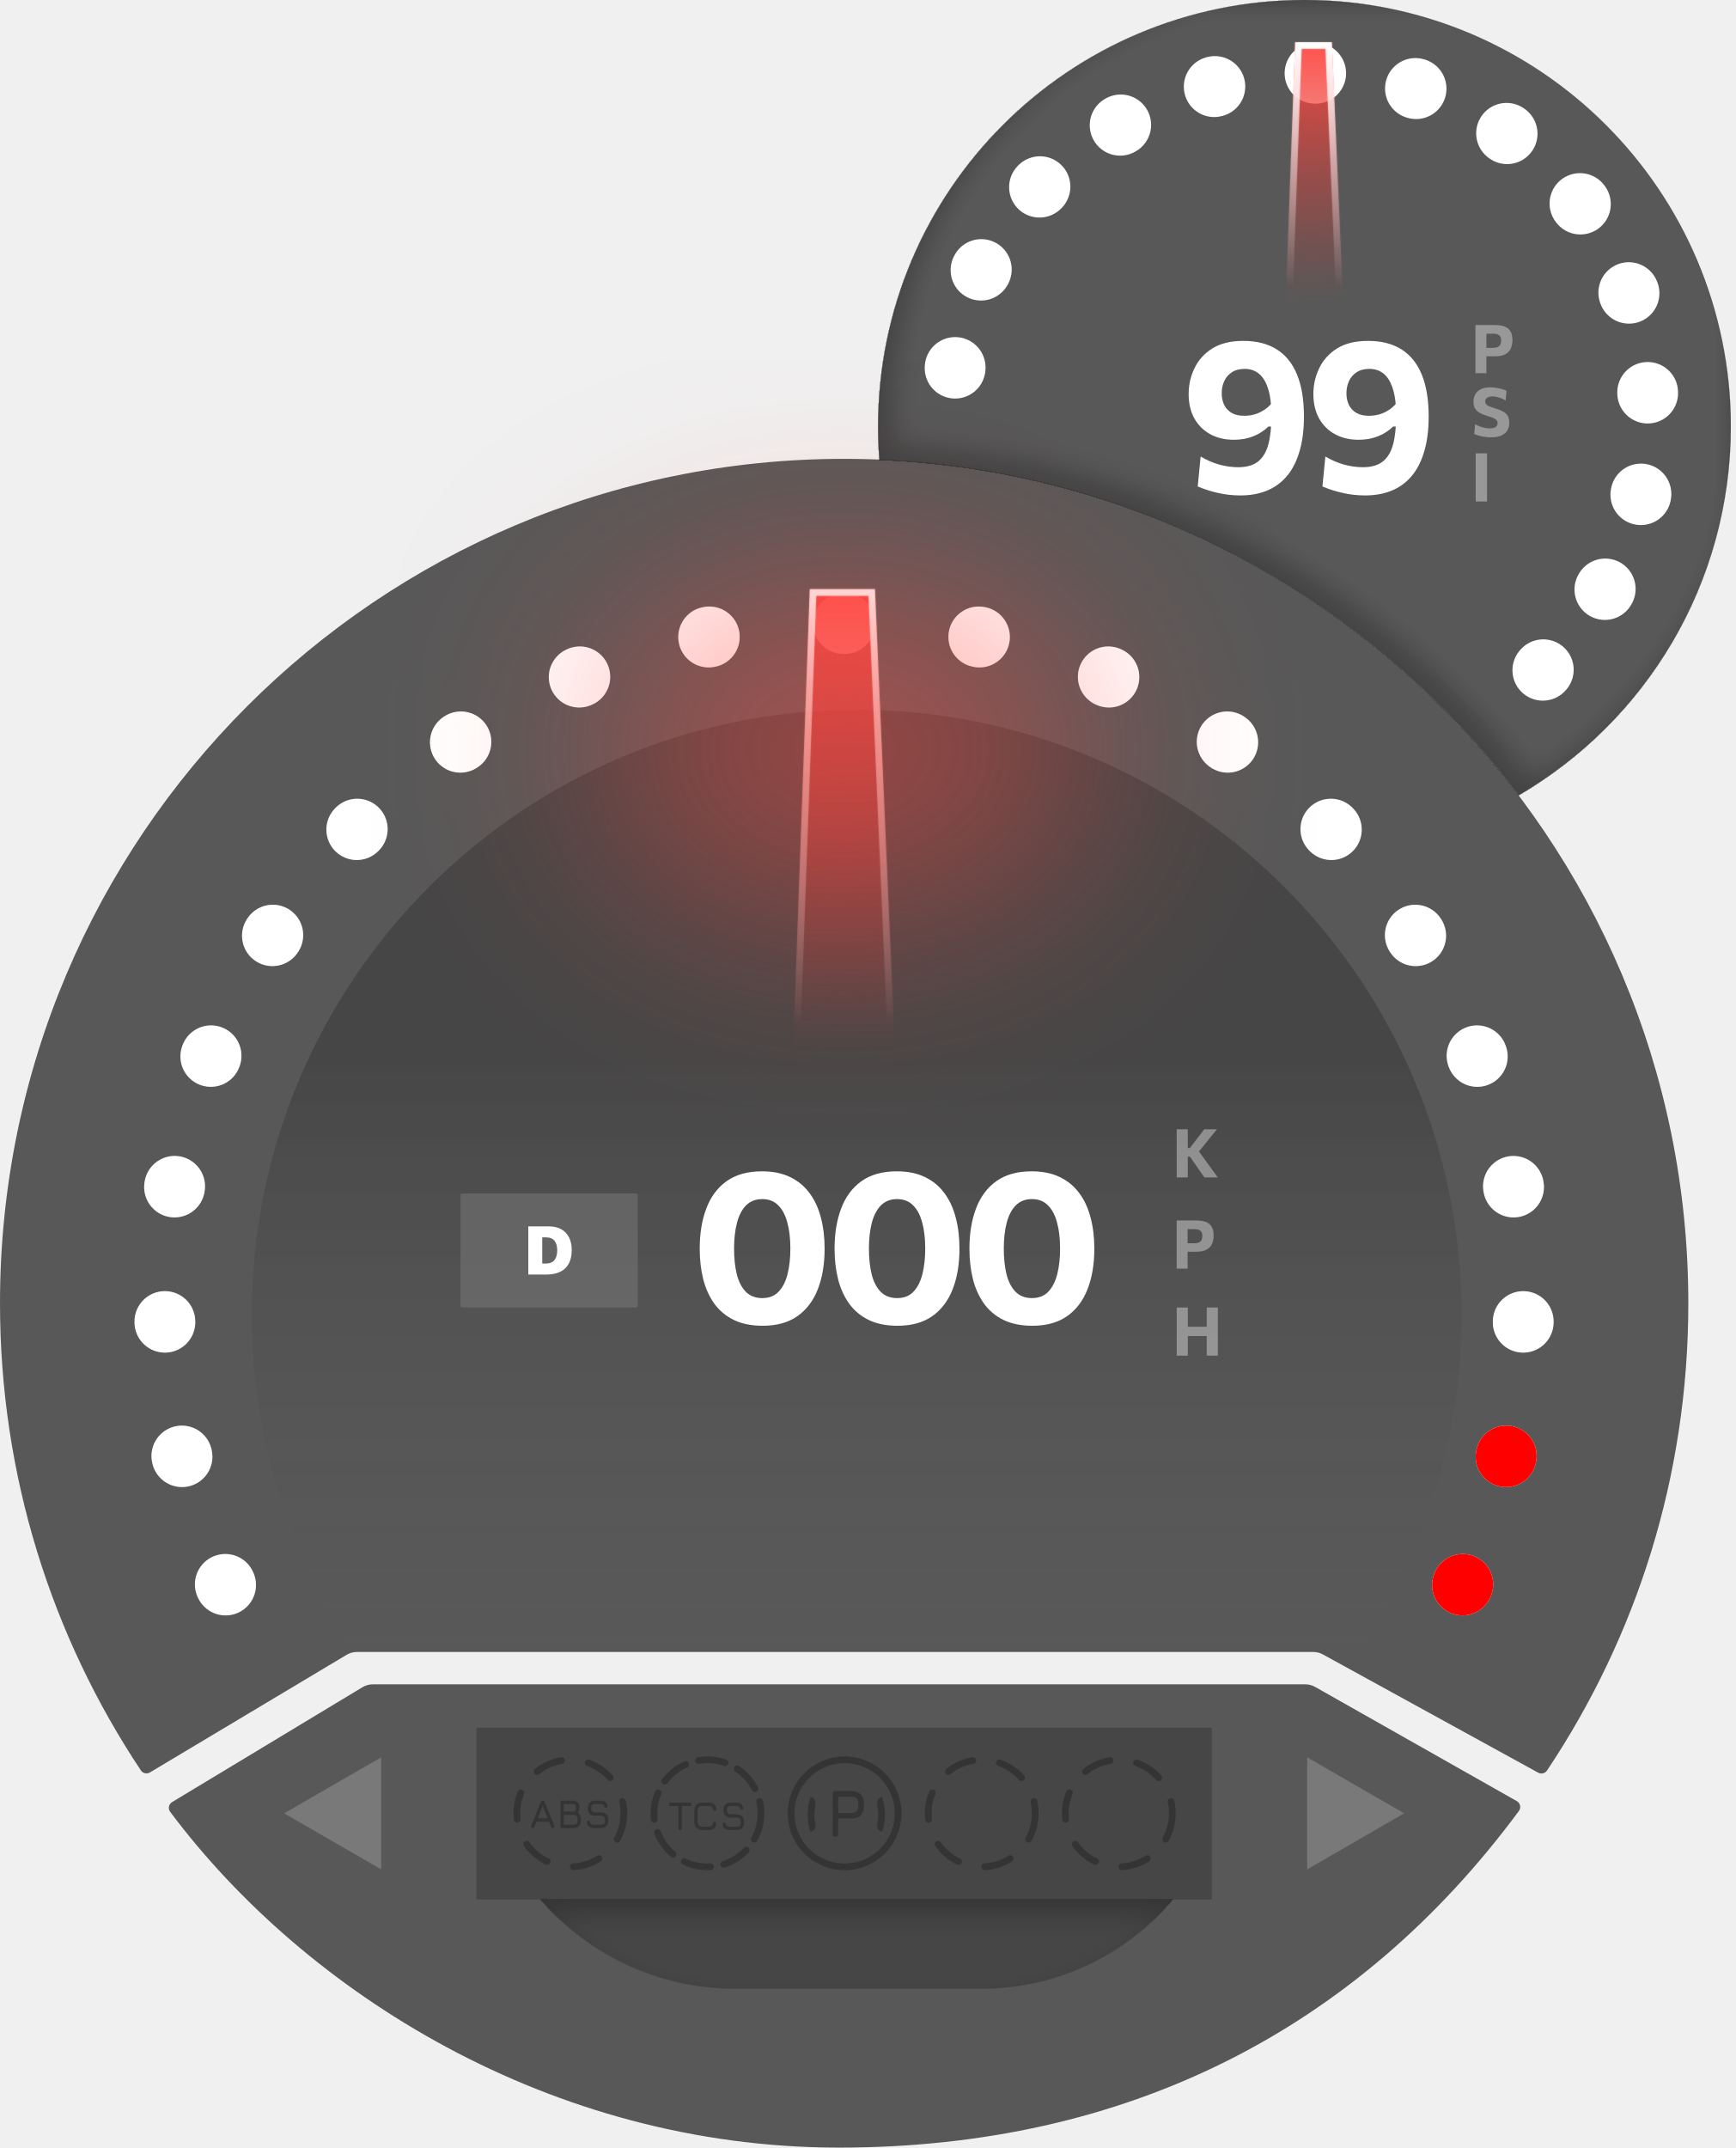
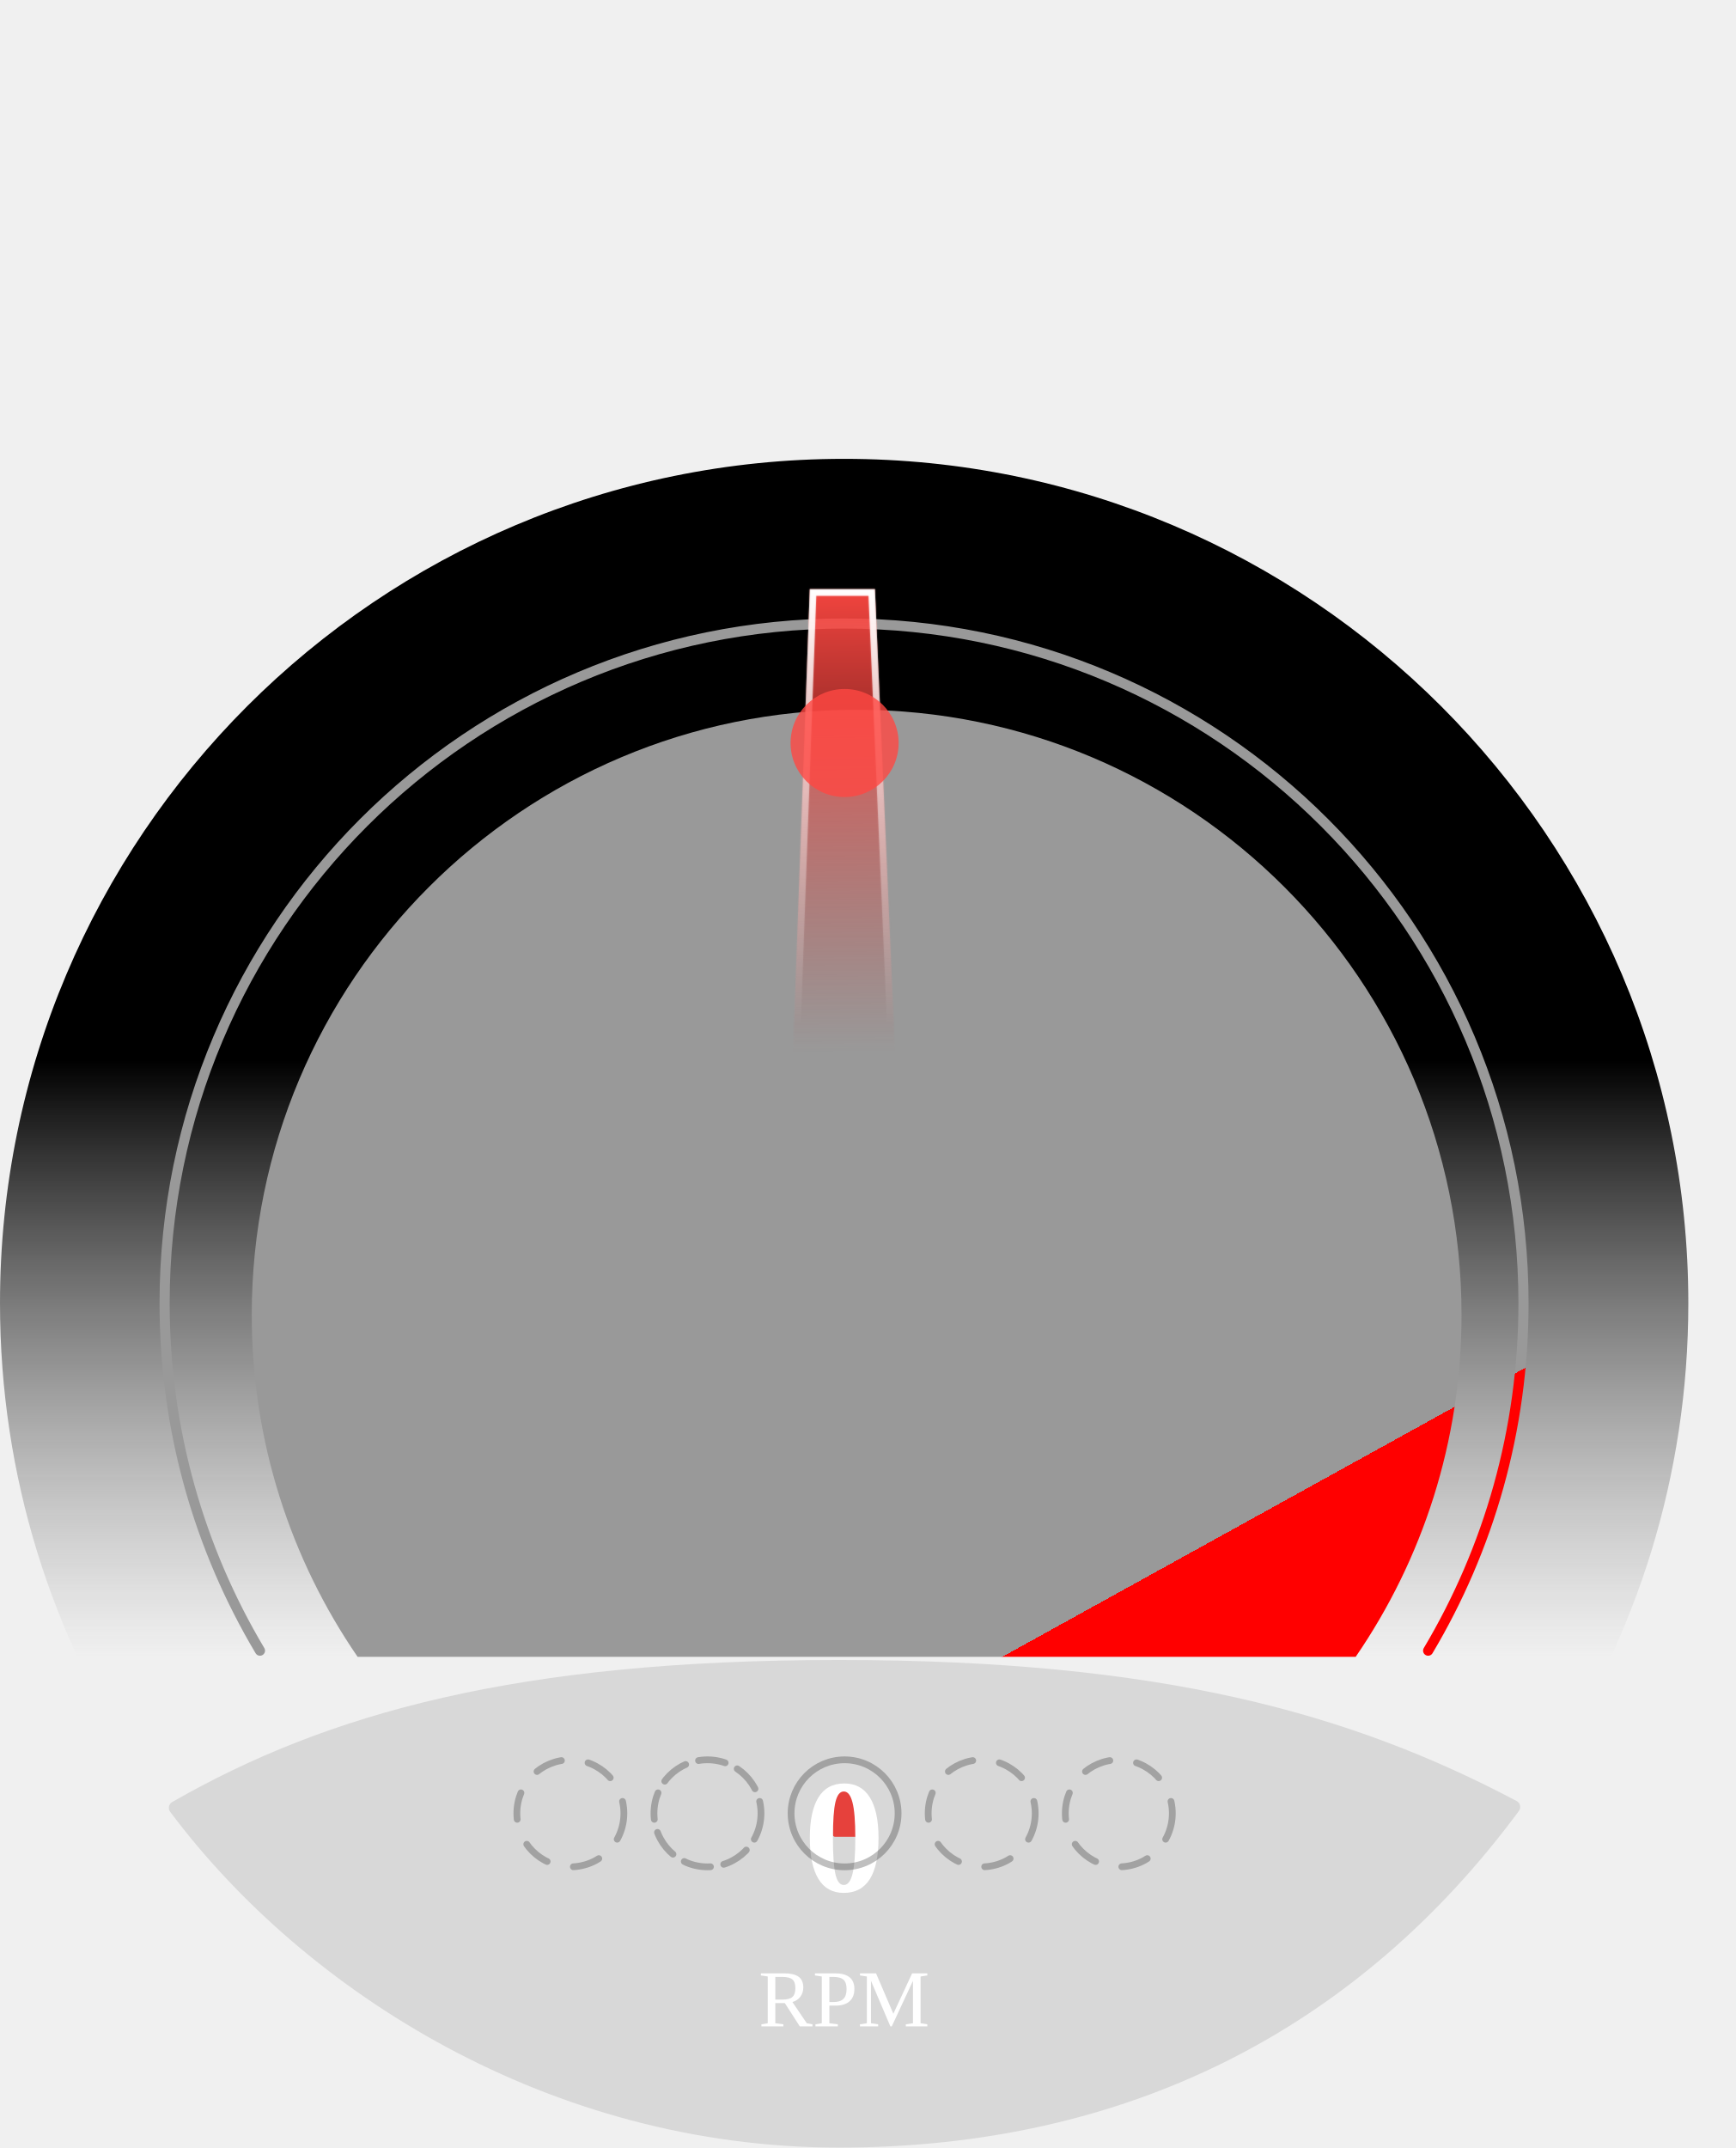
<svg xmlns="http://www.w3.org/2000/svg" width="257" height="318" viewBox="0 0 257 318" fill="none">
-   <path fill-rule="evenodd" clip-rule="evenodd" d="M227.778 262.435C228.23 262.683 228.797 262.547 229.084 262.118C242.335 242.28 250.011 218.588 250.011 192.936C250.011 123.897 194.044 67.93 125.005 67.93C55.967 67.93 0 123.897 0 192.936C0 218.511 7.681 242.293 20.862 262.1C21.155 262.542 21.745 262.672 22.2 262.4L51.319 244.991C51.784 244.712 52.316 244.566 52.858 244.566L124.429 244.566H194.463C194.968 244.566 195.465 244.693 195.907 244.936L227.778 262.435Z" fill="black" fill-opacity="0.63" />
-   <path d="M126.853 105.076C176.324 105.076 216.427 145.18 216.427 194.65C216.427 213.442 210.64 230.883 200.751 245.287H52.956C43.067 230.883 37.28 213.442 37.28 194.65C37.28 145.18 77.383 105.076 126.853 105.076Z" fill="url(#paint0_linear_26_2)" fill-opacity="0.2" />
-   <path d="M125.005 92.306C69.429 92.306 24.375 137.359 24.375 192.936C24.375 211.729 29.527 229.319 38.496 244.371M124.973 92.306C180.55 92.306 225.603 137.359 225.603 192.936C225.603 211.729 220.451 229.319 211.483 244.371" stroke="white" stroke-width="9" stroke-linecap="round" stroke-linejoin="bevel" stroke-dasharray="0.1 20" />
-   <path d="M125.005 92.306C69.429 92.306 24.375 137.359 24.375 192.936C24.375 211.729 29.527 229.319 38.496 244.371M124.973 92.306C180.55 92.306 225.603 137.359 225.603 192.936C225.603 211.729 220.451 229.319 211.483 244.371" stroke="url(#paint1_linear_26_2)" style="mix-blend-mode:hard-light" stroke-width="9" stroke-linecap="round" stroke-linejoin="bevel" stroke-dasharray="0.1 20" />
+   <path fill-rule="evenodd" clip-rule="evenodd" d="M227.778 262.435C228.23 262.683 228.797 262.547 229.084 262.118C242.335 242.28 250.011 218.588 250.011 192.936C250.011 123.897 194.044 67.93 125.0 67.93C55.956 67.93 0 123.897 0 192.936C0 218.588 7.676 242.28 20.927 262.118C21.203 262.547 21.77 262.683 22.222 262.435C35.14 255.089 54.677 245.749 125.0 245.749C195.323 245.749 214.86 255.089 227.778 262.435Z" fill="url(#paint0_linear_26_2)" />
+   <path d="M126.853 105.076C176.324 105.076 216.427 145.18 216.427 194.65C216.427 213.442 210.64 230.883 200.751 245.287H52.956C43.067 230.883 37.28 213.442 37.28 194.65C37.28 145.18 77.383 105.076 126.853 105.076Z" fill="url(#paint1_linear_26_2)" />
+   <path d="M125.005 92.306C69.429 92.306 24.375 137.359 24.375 192.936C24.375 211.729 29.527 229.319 38.496 244.371M124.973 92.306C180.55 92.306 225.603 137.359 225.603 192.936C225.603 211.729 220.451 229.319 211.482 244.371" stroke="url(#paint1_linear_26_2)" stroke-width="1.5" stroke-linecap="round" />
  <g filter="url(#filter0_f_26_2)">
-     <path d="M119.915 87.218H129.564L132.818 162.315H117.193L119.915 87.218Z" fill="url(#paint2_linear_26_2)" style="mix-blend-mode:hard-light" />
+     <path id="needle-glow" d="M119.915 87.218H129.564L132.818 162.315H117.193L119.915 87.218Z" fill="url(#paint2_linear_26_2)" style="mix-blend-mode:hard-light" />
    <path d="M129.085 87.718L132.296 161.815H117.711L120.397 87.718H129.085Z" stroke="url(#paint3_linear_26_2)" stroke-miterlimit="16" />
  </g>
-   <path d="M224.614 266.646C225.134 266.94 225.279 267.625 224.924 268.105C200.985 300.455 166.913 317.941 124.231 317.941C81.522 317.941 45.188 294.953 25.197 268.228C24.845 267.758 24.983 267.091 25.486 266.788L53.668 249.786C54.135 249.504 54.671 249.355 55.217 249.355L125.048 249.355H193.279C193.797 249.355 194.307 249.489 194.757 249.744L224.614 266.646Z" fill="black" fill-opacity="0.63" />
-   <path d="M112.943 196.272C111.279 196.272 109.85 195.984 108.655 195.408C107.471 194.821 106.506 194.01 105.759 192.976C105.023 191.941 104.479 190.73 104.127 189.344C103.786 187.957 103.615 186.464 103.615 184.864C103.615 182.613 103.941 180.629 104.591 178.912C105.242 177.184 106.245 175.834 107.599 174.864C108.965 173.893 110.709 173.408 112.831 173.408C114.442 173.408 115.829 173.69 116.991 174.256C118.154 174.81 119.114 175.6 119.871 176.624C120.629 177.637 121.189 178.842 121.551 180.24C121.925 181.637 122.111 183.173 122.111 184.848C122.111 187.141 121.775 189.146 121.103 190.864C120.431 192.581 119.418 193.914 118.063 194.864C116.709 195.802 115.002 196.272 112.943 196.272ZM112.879 192.176C113.893 192.176 114.698 191.861 115.295 191.232C115.903 190.592 116.346 189.722 116.623 188.624C116.901 187.514 117.039 186.256 117.039 184.848C117.039 183.365 116.89 182.08 116.591 180.992C116.303 179.893 115.85 179.04 115.231 178.432C114.623 177.824 113.839 177.52 112.879 177.52C111.898 177.52 111.098 177.829 110.479 178.448C109.871 179.066 109.423 179.925 109.135 181.024C108.847 182.122 108.703 183.397 108.703 184.848C108.703 186.277 108.837 187.541 109.103 188.64C109.381 189.738 109.823 190.602 110.431 191.232C111.05 191.861 111.866 192.176 112.879 192.176ZM132.913 196.272C131.249 196.272 129.82 195.984 128.625 195.408C127.441 194.821 126.476 194.01 125.729 192.976C124.993 191.941 124.449 190.73 124.097 189.344C123.756 187.957 123.585 186.464 123.585 184.864C123.585 182.613 123.911 180.629 124.561 178.912C125.212 177.184 126.215 175.834 127.569 174.864C128.935 173.893 130.679 173.408 132.801 173.408C134.412 173.408 135.799 173.69 136.961 174.256C138.124 174.81 139.084 175.6 139.841 176.624C140.599 177.637 141.159 178.842 141.521 180.24C141.895 181.637 142.081 183.173 142.081 184.848C142.081 187.141 141.745 189.146 141.073 190.864C140.401 192.581 139.388 193.914 138.033 194.864C136.679 195.802 134.972 196.272 132.913 196.272ZM132.849 192.176C133.863 192.176 134.668 191.861 135.265 191.232C135.873 190.592 136.316 189.722 136.593 188.624C136.871 187.514 137.009 186.256 137.009 184.848C137.009 183.365 136.86 182.08 136.561 180.992C136.273 179.893 135.82 179.04 135.201 178.432C134.593 177.824 133.809 177.52 132.849 177.52C131.868 177.52 131.068 177.829 130.449 178.448C129.841 179.066 129.393 179.925 129.105 181.024C128.817 182.122 128.673 183.397 128.673 184.848C128.673 186.277 128.807 187.541 129.073 188.64C129.351 189.738 129.793 190.602 130.401 191.232C131.02 191.861 131.836 192.176 132.849 192.176ZM152.883 196.272C151.219 196.272 149.79 195.984 148.595 195.408C147.411 194.821 146.446 194.01 145.699 192.976C144.963 191.941 144.419 190.73 144.067 189.344C143.726 187.957 143.555 186.464 143.555 184.864C143.555 182.613 143.881 180.629 144.531 178.912C145.182 177.184 146.185 175.834 147.539 174.864C148.905 173.893 150.649 173.408 152.771 173.408C154.382 173.408 155.769 173.69 156.931 174.256C158.094 174.81 159.054 175.6 159.811 176.624C160.569 177.637 161.129 178.842 161.491 180.24C161.865 181.637 162.051 183.173 162.051 184.848C162.051 187.141 161.715 189.146 161.043 190.864C160.371 192.581 159.358 193.914 158.003 194.864C156.649 195.802 154.942 196.272 152.883 196.272ZM152.819 192.176C153.833 192.176 154.638 191.861 155.235 191.232C155.843 190.592 156.286 189.722 156.563 188.624C156.841 187.514 156.979 186.256 156.979 184.848C156.979 183.365 156.83 182.08 156.531 180.992C156.243 179.893 155.79 179.04 155.171 178.432C154.563 177.824 153.779 177.52 152.819 177.52C151.838 177.52 151.038 177.829 150.419 178.448C149.811 179.066 149.363 179.925 149.075 181.024C148.787 182.122 148.643 183.397 148.643 184.848C148.643 186.277 148.777 187.541 149.043 188.64C149.321 189.738 149.763 190.602 150.371 191.232C150.99 191.861 151.806 192.176 152.819 192.176Z" fill="white" />
-   <g filter="url(#filter1_f_26_2)">
-     <ellipse cx="125.048" cy="110.933" rx="36.154" ry="23.715" fill="#FF4842" fill-opacity="0.5" />
+   <g id="needle-group" transform-origin="125 110">
+     <path id="needle-main" d="M123.711 271.93C123.431 271.93 123.291 271.79 123.291 271.51V265.57C123.291 265.29 123.431 265.15 123.711 265.15H126.051C126.661 265.15 127.128 265.313 127.451 265.64C127.778 265.963 127.941 266.43 127.941 267.04V271.51C127.941 271.79 127.801 271.93 127.521 271.93H123.711Z" fill="#FF4842" />
  </g>
-   <path d="M68.186 176.931C68.186 176.792 68.298 176.681 68.436 176.681H94.184C94.322 176.681 94.434 176.792 94.434 176.931V193.315C94.434 193.453 94.322 193.565 94.184 193.565H68.436C68.298 193.565 68.186 193.453 68.186 193.315V176.931Z" fill="white" fill-opacity="0.12" />
-   <path d="M78.233 188.689C78.233 188.313 78.233 187.948 78.233 187.594C78.233 187.238 78.233 186.834 78.233 186.384V183.949C78.233 183.479 78.233 183.061 78.233 182.694C78.233 182.324 78.233 181.946 78.233 181.559C78.503 181.559 78.801 181.559 79.128 181.559C79.458 181.559 79.803 181.559 80.163 181.559C80.526 181.559 80.889 181.559 81.253 181.559C81.793 181.559 82.273 181.638 82.693 181.794C83.116 181.951 83.473 182.181 83.763 182.484C84.056 182.784 84.279 183.154 84.433 183.594C84.586 184.034 84.663 184.538 84.663 185.104C84.663 185.608 84.594 186.078 84.458 186.514C84.324 186.948 84.109 187.328 83.813 187.654C83.516 187.981 83.123 188.236 82.633 188.419C82.143 188.599 81.544 188.689 80.838 188.689C80.498 188.689 80.178 188.689 79.878 188.689C79.578 188.689 79.291 188.689 79.018 188.689C78.748 188.689 78.486 188.689 78.233 188.689ZM80.298 187.059H80.828C81.244 187.059 81.576 186.974 81.823 186.804C82.069 186.631 82.246 186.396 82.353 186.099C82.459 185.799 82.513 185.459 82.513 185.079C82.513 184.796 82.481 184.539 82.418 184.309C82.358 184.079 82.261 183.881 82.128 183.714C81.998 183.544 81.831 183.414 81.628 183.324C81.424 183.234 81.179 183.189 80.893 183.189H80.298C80.298 183.376 80.298 183.568 80.298 183.764C80.298 183.961 80.298 184.191 80.298 184.454V185.859C80.298 186.103 80.298 186.319 80.298 186.509C80.298 186.699 80.298 186.883 80.298 187.059Z" fill="white" />
-   <path d="M42.08 268.454L56.437 260.165L56.437 276.743L42.08 268.454Z" fill="white" fill-opacity="0.2" />
-   <path d="M207.931 268.454L193.574 260.165L193.574 276.743L207.931 268.454Z" fill="white" fill-opacity="0.2" />
-   <path d="M178.694 200.7C178.694 200.317 178.694 199.945 178.694 199.585C178.694 199.225 178.694 198.822 178.694 198.375V195.955C178.694 195.495 178.694 195.08 178.694 194.71C178.694 194.34 178.694 193.96 178.694 193.57H180.344C180.344 193.96 180.344 194.34 180.344 194.71C180.344 195.08 180.344 195.495 180.344 195.955V198.375C180.344 198.822 180.344 199.225 180.344 199.585C180.344 199.945 180.344 200.317 180.344 200.7H178.694ZM174.249 200.7C174.249 200.317 174.249 199.945 174.249 199.585C174.249 199.225 174.249 198.822 174.249 198.375V195.955C174.249 195.495 174.249 195.08 174.249 194.71C174.249 194.34 174.249 193.96 174.249 193.57H175.894C175.894 193.96 175.894 194.34 175.894 194.71C175.894 195.08 175.894 195.495 175.894 195.955V198.375C175.894 198.822 175.894 199.225 175.894 199.585C175.894 199.945 175.894 200.317 175.894 200.7H174.249ZM175.444 197.795V196.425H179.179V197.795H175.444Z" fill="white" fill-opacity="0.38" />
-   <path d="M174.244 187.812C174.244 187.429 174.244 187.057 174.244 186.697C174.244 186.337 174.244 185.934 174.244 185.487V183.067C174.244 182.607 174.244 182.192 174.244 181.822C174.244 181.452 174.244 181.072 174.244 180.682C174.534 180.682 174.922 180.682 175.409 180.682C175.899 180.682 176.464 180.682 177.104 180.682C177.68 180.682 178.162 180.754 178.549 180.897C178.939 181.04 179.23 181.277 179.424 181.607C179.62 181.934 179.719 182.374 179.719 182.927C179.719 183.397 179.635 183.812 179.469 184.172C179.302 184.529 179.032 184.809 178.659 185.012C178.285 185.212 177.792 185.312 177.179 185.312C177.015 185.312 176.84 185.312 176.654 185.312C176.47 185.312 176.29 185.312 176.114 185.312C175.937 185.312 175.785 185.312 175.659 185.312V184.062H176.804C177.09 184.062 177.325 184.024 177.509 183.947C177.692 183.87 177.827 183.752 177.914 183.592C178.004 183.429 178.049 183.219 178.049 182.962C178.049 182.759 178.017 182.592 177.954 182.462C177.894 182.332 177.812 182.232 177.709 182.162C177.605 182.092 177.49 182.044 177.364 182.017C177.24 181.987 177.115 181.972 176.989 181.972H175.079L175.864 180.942C175.864 181.332 175.864 181.712 175.864 182.082C175.864 182.452 175.864 182.867 175.864 183.327V185.487C175.864 185.934 175.864 186.337 175.864 186.697C175.864 187.057 175.864 187.429 175.864 187.812H174.244Z" fill="white" fill-opacity="0.38" />
-   <path d="M178.354 174.315C178.134 173.998 177.925 173.701 177.729 173.425C177.535 173.145 177.345 172.87 177.159 172.6L176.219 171.255H175.759V169.965H176.199L177.039 168.865C177.239 168.605 177.437 168.346 177.634 168.09C177.83 167.83 178.059 167.528 178.319 167.185H180.214C179.904 167.561 179.6 167.931 179.304 168.295C179.01 168.658 178.715 169.025 178.419 169.395L177.289 170.79L177.259 170.065L178.514 171.8C178.707 172.066 178.914 172.353 179.134 172.66C179.357 172.966 179.574 173.265 179.784 173.555C179.994 173.845 180.179 174.098 180.339 174.315H178.354ZM174.249 174.315C174.249 173.931 174.249 173.56 174.249 173.2C174.249 172.84 174.249 172.436 174.249 171.99V169.57C174.249 169.11 174.249 168.695 174.249 168.325C174.249 167.955 174.249 167.575 174.249 167.185H175.889C175.889 167.575 175.889 167.955 175.889 168.325C175.889 168.695 175.889 169.11 175.889 169.57V171.99C175.889 172.436 175.889 172.84 175.889 173.2C175.889 173.56 175.889 173.931 175.889 174.315H174.249Z" fill="white" fill-opacity="0.38" />
-   <rect x="70.558" y="255.794" width="108.894" height="25.419" fill="black" fill-opacity="0.2" />
+   <path d="M224.614 266.646C225.134 266.94 225.279 267.625 224.924 268.105C200.985 300.455 166.913 317.941 124.231 317.941C81.522 317.941 45.188 294.953 25.197 268.228C24.845 267.758 24.983 267.073 25.503 266.779C48.442 253.637 76.559 245.749 124.231 245.749C171.903 245.749 200.02 253.637 224.614 266.646Z" fill="black" fill-opacity="0.1" />
+   <g id="rpm-display">
+     <text id="rpm-value" x="125" y="280" text-anchor="middle" font-size="24" font-weight="bold" fill="white">0</text>
+     <text x="125" y="300" text-anchor="middle" font-size="12" fill="white">RPM</text>
+   </g>
  <circle cx="125.069" cy="268.454" r="7.923" stroke="black" stroke-opacity="0.25" stroke-linecap="round" />
  <circle cx="145.373" cy="268.454" r="7.923" stroke="black" stroke-opacity="0.25" stroke-linecap="round" stroke-dasharray="4 4" />
  <circle cx="165.677" cy="268.454" r="7.923" stroke="black" stroke-opacity="0.25" stroke-linecap="round" stroke-dasharray="4 4" />
  <circle cx="84.462" cy="268.454" r="7.923" stroke="black" stroke-opacity="0.25" stroke-linecap="round" stroke-dasharray="4 4" />
-   <path d="M78.801 270.618C78.641 270.556 78.593 270.446 78.657 270.288L80.085 266.772C80.145 266.64 80.239 266.574 80.367 266.574H80.379C80.509 266.58 80.597 266.646 80.643 266.772L82.095 270.288C82.159 270.446 82.113 270.556 81.957 270.618C81.799 270.68 81.689 270.634 81.627 270.48L81.303 269.694H79.434L79.125 270.48C79.063 270.636 78.955 270.682 78.801 270.618ZM79.632 269.19H81.096L80.349 267.372L79.632 269.19ZM83.241 270.642C83.073 270.642 82.989 270.558 82.989 270.39V266.826C82.989 266.658 83.073 266.574 83.241 266.574H84.807C85.125 266.574 85.369 266.658 85.539 266.826C85.711 266.994 85.797 267.234 85.797 267.546V267.708C85.797 267.978 85.712 268.187 85.542 268.335C85.86 268.513 86.019 268.838 86.019 269.31V269.514C86.019 269.882 85.921 270.162 85.725 270.354C85.531 270.546 85.251 270.642 84.885 270.642H83.241ZM83.493 270.138H84.885C85.111 270.138 85.272 270.09 85.368 269.994C85.466 269.896 85.515 269.736 85.515 269.514V269.31C85.515 269.088 85.468 268.93 85.374 268.836C85.28 268.74 85.117 268.692 84.885 268.692H83.493V270.138ZM83.493 268.188H84.915C85.061 268.188 85.16 268.143 85.212 268.053C85.266 267.963 85.293 267.848 85.293 267.708V267.546C85.293 267.372 85.257 267.251 85.185 267.183C85.113 267.113 84.987 267.078 84.807 267.078H83.493V268.188ZM88.043 270.642C87.701 270.642 87.434 270.573 87.242 270.435C87.052 270.297 86.933 270.084 86.885 269.796C86.877 269.708 86.895 269.642 86.939 269.598C86.983 269.554 87.047 269.532 87.131 269.532C87.215 269.532 87.276 269.552 87.314 269.592C87.354 269.632 87.381 269.694 87.395 269.778C87.425 269.916 87.489 270.011 87.587 270.063C87.687 270.113 87.839 270.138 88.043 270.138H88.907C89.165 270.138 89.34 270.092 89.432 270C89.526 269.906 89.573 269.732 89.573 269.478C89.573 269.22 89.525 269.044 89.429 268.95C89.333 268.854 89.159 268.806 88.907 268.806H88.163C87.785 268.806 87.504 268.714 87.32 268.53C87.138 268.344 87.047 268.062 87.047 267.684C87.047 267.308 87.137 267.029 87.317 266.847C87.499 266.665 87.779 266.574 88.157 266.574H88.871C89.189 266.574 89.438 266.639 89.618 266.769C89.8 266.899 89.915 267.098 89.963 267.366C89.975 267.452 89.959 267.518 89.915 267.564C89.871 267.608 89.805 267.63 89.717 267.63C89.637 267.63 89.577 267.609 89.537 267.567C89.497 267.525 89.471 267.464 89.459 267.384C89.427 267.266 89.366 267.186 89.276 267.144C89.186 267.1 89.051 267.078 88.871 267.078H88.157C87.917 267.078 87.756 267.121 87.674 267.207C87.592 267.291 87.551 267.45 87.551 267.684C87.551 267.92 87.593 268.082 87.677 268.17C87.761 268.258 87.923 268.302 88.163 268.302H88.907C89.301 268.302 89.594 268.398 89.786 268.59C89.98 268.782 90.077 269.078 90.077 269.478C90.077 269.876 89.981 270.17 89.789 270.36C89.597 270.548 89.303 270.642 88.907 270.642H88.043Z" fill="black" fill-opacity="0.25" />
  <circle cx="104.766" cy="268.454" r="7.923" stroke="black" stroke-opacity="0.25" stroke-linecap="round" stroke-dasharray="4 2" />
-   <path d="M100.719 270.93C100.635 270.93 100.572 270.909 100.53 270.867C100.488 270.825 100.467 270.762 100.467 270.678V267.372H99.303C99.219 267.372 99.156 267.351 99.114 267.309C99.072 267.267 99.051 267.204 99.051 267.12C99.051 267.036 99.072 266.973 99.114 266.931C99.156 266.889 99.219 266.868 99.303 266.868H102.135C102.219 266.868 102.282 266.889 102.324 266.931C102.366 266.973 102.387 267.036 102.387 267.12C102.387 267.204 102.366 267.267 102.324 267.309C102.282 267.351 102.219 267.372 102.135 267.372H100.971V270.678C100.971 270.758 100.949 270.82 100.905 270.864C100.863 270.908 100.801 270.93 100.719 270.93ZM104.147 270.93C103.689 270.93 103.35 270.821 103.13 270.603C102.912 270.383 102.803 270.044 102.803 269.586V268.206C102.803 267.744 102.912 267.404 103.13 267.186C103.348 266.966 103.685 266.858 104.141 266.862H104.867C105.243 266.862 105.53 266.94 105.728 267.096C105.926 267.25 106.041 267.494 106.073 267.828C106.085 267.912 106.069 267.976 106.025 268.02C105.981 268.064 105.917 268.086 105.833 268.086C105.681 268.086 105.593 268.002 105.569 267.834C105.549 267.65 105.485 267.526 105.377 267.462C105.271 267.398 105.101 267.366 104.867 267.366H104.141C103.929 267.364 103.762 267.388 103.64 267.438C103.52 267.488 103.434 267.575 103.382 267.699C103.332 267.821 103.307 267.99 103.307 268.206V269.586C103.307 269.8 103.332 269.968 103.382 270.09C103.434 270.212 103.521 270.299 103.643 270.351C103.765 270.401 103.933 270.426 104.147 270.426H104.867C105.101 270.426 105.271 270.394 105.377 270.33C105.485 270.264 105.549 270.14 105.569 269.958C105.593 269.79 105.681 269.706 105.833 269.706C105.917 269.706 105.981 269.728 106.025 269.772C106.069 269.816 106.085 269.88 106.073 269.964C106.041 270.3 105.926 270.545 105.728 270.699C105.53 270.853 105.243 270.93 104.867 270.93H104.147ZM108.141 270.93C107.799 270.93 107.532 270.861 107.34 270.723C107.15 270.585 107.031 270.372 106.983 270.084C106.975 269.996 106.993 269.93 107.037 269.886C107.081 269.842 107.145 269.82 107.229 269.82C107.313 269.82 107.374 269.84 107.412 269.88C107.452 269.92 107.479 269.982 107.493 270.066C107.523 270.204 107.587 270.299 107.685 270.351C107.785 270.401 107.937 270.426 108.141 270.426H109.005C109.263 270.426 109.438 270.38 109.53 270.288C109.624 270.194 109.671 270.02 109.671 269.766C109.671 269.508 109.623 269.332 109.527 269.238C109.431 269.142 109.257 269.094 109.005 269.094H108.261C107.883 269.094 107.602 269.002 107.418 268.818C107.236 268.632 107.145 268.35 107.145 267.972C107.145 267.596 107.235 267.317 107.415 267.135C107.597 266.953 107.877 266.862 108.255 266.862H108.969C109.287 266.862 109.536 266.927 109.716 267.057C109.898 267.187 110.013 267.386 110.061 267.654C110.073 267.74 110.057 267.806 110.013 267.852C109.969 267.896 109.903 267.918 109.815 267.918C109.735 267.918 109.675 267.897 109.635 267.855C109.595 267.813 109.569 267.752 109.557 267.672C109.525 267.554 109.464 267.474 109.374 267.432C109.284 267.388 109.149 267.366 108.969 267.366H108.255C108.015 267.366 107.854 267.409 107.772 267.495C107.69 267.579 107.649 267.738 107.649 267.972C107.649 268.208 107.691 268.37 107.775 268.458C107.859 268.546 108.021 268.59 108.261 268.59H109.005C109.399 268.59 109.692 268.686 109.884 268.878C110.078 269.07 110.175 269.366 110.175 269.766C110.175 270.164 110.079 270.458 109.887 270.648C109.695 270.836 109.401 270.93 109.005 270.93H108.141Z" fill="black" fill-opacity="0.25" />
-   <g filter="url(#filter2_i_26_2)">
-     <path d="M80.061 281.213H173.646C166.649 289.576 156.306 294.409 145.402 294.409H108.794C97.751 294.409 87.257 289.59 80.061 281.213Z" fill="black" fill-opacity="0.2" />
-   </g>
-   <path d="M123.711 271.93C123.431 271.93 123.291 271.79 123.291 271.51V265.57C123.291 265.29 123.431 265.15 123.711 265.15H126.051C126.661 265.15 127.128 265.313 127.451 265.64C127.778 265.963 127.941 266.43 127.941 267.04V267.34C127.941 267.95 127.778 268.418 127.451 268.745C127.128 269.068 126.661 269.23 126.051 269.23H124.131V271.51C124.131 271.79 123.991 271.93 123.711 271.93ZM124.131 268.39H126.051C126.431 268.39 126.701 268.31 126.861 268.15C127.021 267.99 127.101 267.72 127.101 267.34V267.04C127.101 266.663 127.021 266.395 126.861 266.235C126.701 266.072 126.431 265.99 126.051 265.99H124.131V268.39Z" fill="black" fill-opacity="0.25" />
-   <path d="M120.03 266.025C120.501 266.124 120.818 266.566 120.76 267.043L120.638 268.045C120.556 268.723 120.595 269.411 120.752 270.076C120.852 270.502 120.637 270.939 120.239 271.121L120.014 271.223L119.996 271.166C119.452 269.494 119.464 267.69 120.03 266.025Z" fill="black" fill-opacity="0.25" />
-   <path d="M130.605 266.025C130.134 266.124 129.817 266.566 129.875 267.043L129.996 268.045C130.079 268.723 130.04 269.411 129.883 270.076C129.783 270.502 129.998 270.939 130.396 271.121L130.621 271.223L130.639 271.166C131.182 269.494 131.171 267.69 130.605 266.025Z" fill="black" fill-opacity="0.25" />
-   <g filter="url(#filter3_i_26_2)">
-     <path fill-rule="evenodd" clip-rule="evenodd" d="M224.881 117.748C243.674 106.81 256.307 86.45 256.307 63.139C256.307 28.268 228.039 0 193.169 0C158.298 0 130.03 28.268 130.03 63.139C130.03 64.803 130.094 66.452 130.221 68.084C168.892 69.659 203.035 88.803 224.881 117.748Z" fill="black" fill-opacity="0.63" />
-   </g>
-   <path d="M228.467 99.228C240.838 85.628 244.138 76.55 244.01 59.051C243.82 32.874 221.987 10.642 194.415 10.842C166.842 11.042 141.15 31.291 141.34 57.467" stroke="white" stroke-width="9" stroke-linecap="round" stroke-dasharray="0.1 15" />
-   <g filter="url(#filter4_f_26_2)">
-     <path d="M191.787 6.23H197.227L199.061 48.561H190.253L191.787 6.23Z" fill="url(#paint4_linear_26_2)" style="mix-blend-mode:hard-light" />
-     <path d="M196.748 6.73L198.539 48.06H190.772L192.27 6.73H196.748Z" stroke="url(#paint5_linear_26_2)" stroke-miterlimit="16" />
-   </g>
-   <path d="M183.698 73.346C183.101 73.346 182.519 73.314 181.954 73.25C181.389 73.186 180.839 73.09 180.306 72.962C179.783 72.845 179.271 72.706 178.77 72.546C178.279 72.386 177.81 72.21 177.362 72.018L177.794 67.586C178.231 67.842 178.679 68.072 179.138 68.274C179.607 68.477 180.082 68.647 180.562 68.786C181.042 68.914 181.517 69.01 181.986 69.074C182.466 69.138 182.925 69.17 183.362 69.17C184.578 69.17 185.543 68.898 186.258 68.354C186.983 67.799 187.501 66.957 187.81 65.826C188.119 64.695 188.274 63.266 188.274 61.538C188.274 59.917 188.114 58.599 187.794 57.586C187.474 56.562 187.021 55.81 186.434 55.33C185.847 54.85 185.143 54.61 184.322 54.61C183.543 54.61 182.903 54.781 182.402 55.122C181.901 55.453 181.527 55.89 181.282 56.434C181.037 56.978 180.914 57.57 180.914 58.21C180.914 58.85 181.031 59.421 181.266 59.922C181.511 60.423 181.879 60.824 182.37 61.122C182.861 61.41 183.485 61.554 184.242 61.554C184.562 61.554 184.887 61.528 185.218 61.474C185.559 61.421 185.906 61.325 186.258 61.186C186.61 61.047 186.957 60.861 187.298 60.626C187.65 60.381 188.002 60.066 188.354 59.682C188.749 60.173 189.005 60.584 189.122 60.914C189.25 61.234 189.25 61.565 189.122 61.906C189.005 62.237 188.765 62.658 188.402 63.17L187.842 63.138C187.533 63.437 187.191 63.709 186.818 63.954C186.445 64.2 186.045 64.407 185.618 64.578C185.191 64.749 184.733 64.882 184.242 64.978C183.751 65.064 183.239 65.106 182.706 65.106C181.383 65.106 180.215 64.829 179.202 64.274C178.199 63.719 177.415 62.935 176.85 61.922C176.295 60.909 176.018 59.709 176.018 58.322C176.018 56.978 176.306 55.709 176.882 54.514C177.458 53.309 178.338 52.333 179.522 51.586C180.717 50.84 182.247 50.466 184.114 50.466C186.087 50.466 187.741 50.888 189.074 51.73C190.407 52.573 191.41 53.826 192.082 55.49C192.754 57.144 193.09 59.197 193.09 61.65C193.09 63.688 192.861 65.448 192.402 66.93C191.954 68.413 191.314 69.629 190.482 70.578C189.661 71.517 188.674 72.216 187.522 72.674C186.37 73.122 185.095 73.346 183.698 73.346ZM202.168 73.346C201.571 73.346 200.989 73.314 200.424 73.25C199.859 73.186 199.309 73.09 198.776 72.962C198.253 72.845 197.741 72.706 197.24 72.546C196.749 72.386 196.28 72.21 195.832 72.018L196.264 67.586C196.701 67.842 197.149 68.072 197.608 68.274C198.077 68.477 198.552 68.647 199.032 68.786C199.512 68.914 199.987 69.01 200.456 69.074C200.936 69.138 201.395 69.17 201.832 69.17C203.048 69.17 204.013 68.898 204.728 68.354C205.453 67.799 205.971 66.957 206.28 65.826C206.589 64.695 206.744 63.266 206.744 61.538C206.744 59.917 206.584 58.599 206.264 57.586C205.944 56.562 205.491 55.81 204.904 55.33C204.317 54.85 203.613 54.61 202.792 54.61C202.013 54.61 201.373 54.781 200.872 55.122C200.371 55.453 199.997 55.89 199.752 56.434C199.507 56.978 199.384 57.57 199.384 58.21C199.384 58.85 199.501 59.421 199.736 59.922C199.981 60.423 200.349 60.824 200.84 61.122C201.331 61.41 201.955 61.554 202.712 61.554C203.032 61.554 203.357 61.528 203.688 61.474C204.029 61.421 204.376 61.325 204.728 61.186C205.08 61.047 205.427 60.861 205.768 60.626C206.12 60.381 206.472 60.066 206.824 59.682C207.219 60.173 207.475 60.584 207.592 60.914C207.72 61.234 207.72 61.565 207.592 61.906C207.475 62.237 207.235 62.658 206.872 63.17L206.312 63.138C206.003 63.437 205.661 63.709 205.288 63.954C204.915 64.2 204.515 64.407 204.088 64.578C203.661 64.749 203.203 64.882 202.712 64.978C202.221 65.064 201.709 65.106 201.176 65.106C199.853 65.106 198.685 64.829 197.672 64.274C196.669 63.719 195.885 62.935 195.32 61.922C194.765 60.909 194.488 59.709 194.488 58.322C194.488 56.978 194.776 55.709 195.352 54.514C195.928 53.309 196.808 52.333 197.992 51.586C199.187 50.84 200.717 50.466 202.584 50.466C204.557 50.466 206.211 50.888 207.544 51.73C208.877 52.573 209.88 53.826 210.552 55.49C211.224 57.144 211.56 59.197 211.56 61.65C211.56 63.688 211.331 65.448 210.872 66.93C210.424 68.413 209.784 69.629 208.952 70.578C208.131 71.517 207.144 72.216 205.992 72.674C204.84 73.122 203.565 73.346 202.168 73.346Z" fill="white" />
-   <path d="M218.49 55.248C218.49 54.865 218.49 54.493 218.49 54.133C218.49 53.773 218.49 53.37 218.49 52.923V50.503C218.49 50.043 218.49 49.628 218.49 49.258C218.49 48.888 218.49 48.508 218.49 48.118C218.78 48.118 219.169 48.118 219.655 48.118C220.145 48.118 220.71 48.118 221.35 48.118C221.927 48.118 222.409 48.19 222.795 48.333C223.185 48.476 223.477 48.713 223.67 49.043C223.867 49.37 223.965 49.81 223.965 50.363C223.965 50.833 223.882 51.248 223.715 51.608C223.549 51.965 223.279 52.245 222.905 52.448C222.532 52.648 222.039 52.748 221.425 52.748C221.262 52.748 221.087 52.748 220.9 52.748C220.717 52.748 220.537 52.748 220.36 52.748C220.184 52.748 220.032 52.748 219.905 52.748V51.498H221.05C221.337 51.498 221.572 51.46 221.755 51.383C221.939 51.306 222.074 51.188 222.16 51.028C222.25 50.865 222.295 50.655 222.295 50.398C222.295 50.195 222.264 50.028 222.2 49.898C222.14 49.768 222.059 49.668 221.955 49.598C221.852 49.528 221.737 49.48 221.61 49.453C221.487 49.423 221.362 49.408 221.235 49.408H219.325L220.11 48.378C220.11 48.768 220.11 49.148 220.11 49.518C220.11 49.888 220.11 50.303 220.11 50.763V52.923C220.11 53.37 220.11 53.773 220.11 54.133C220.11 54.493 220.11 54.865 220.11 55.248H218.49Z" fill="white" fill-opacity="0.38" />
-   <path d="M220.76 64.747C220.464 64.747 220.159 64.722 219.845 64.672C219.535 64.626 219.244 64.564 218.97 64.487C218.7 64.411 218.48 64.331 218.31 64.247L218.43 62.802C218.66 62.932 218.9 63.044 219.15 63.137C219.404 63.227 219.655 63.297 219.905 63.347C220.159 63.397 220.4 63.422 220.63 63.422C220.86 63.422 221.06 63.394 221.23 63.337C221.4 63.281 221.532 63.196 221.625 63.082C221.719 62.966 221.765 62.816 221.765 62.632C221.765 62.446 221.704 62.292 221.58 62.172C221.46 62.049 221.287 61.942 221.06 61.852C220.834 61.759 220.564 61.667 220.25 61.577C219.817 61.451 219.447 61.304 219.14 61.137C218.834 60.967 218.599 60.751 218.435 60.487C218.275 60.221 218.195 59.879 218.195 59.462C218.195 59.046 218.287 58.679 218.47 58.362C218.654 58.042 218.93 57.792 219.3 57.612C219.67 57.432 220.139 57.342 220.705 57.342C220.929 57.342 221.152 57.357 221.375 57.387C221.599 57.414 221.815 57.451 222.025 57.497C222.239 57.544 222.435 57.597 222.615 57.657C222.795 57.717 222.952 57.781 223.085 57.847L222.96 59.297C222.747 59.164 222.525 59.052 222.295 58.962C222.065 58.872 221.84 58.804 221.62 58.757C221.4 58.711 221.2 58.687 221.02 58.687C220.817 58.687 220.632 58.714 220.465 58.767C220.302 58.821 220.172 58.902 220.075 59.012C219.979 59.122 219.93 59.261 219.93 59.427C219.93 59.591 219.975 59.729 220.065 59.842C220.159 59.952 220.3 60.051 220.49 60.137C220.684 60.221 220.932 60.307 221.235 60.397C221.805 60.567 222.255 60.746 222.585 60.932C222.915 61.116 223.149 61.337 223.285 61.597C223.425 61.857 223.495 62.184 223.495 62.577C223.495 63.014 223.4 63.396 223.21 63.722C223.02 64.046 222.724 64.297 222.32 64.477C221.917 64.657 221.397 64.747 220.76 64.747Z" fill="white" fill-opacity="0.38" />
-   <path d="M218.525 74.242C218.525 73.858 218.525 73.487 218.525 73.126C218.525 72.766 218.525 72.363 218.525 71.916V69.496C218.525 69.037 218.525 68.621 218.525 68.251C218.525 67.882 218.525 67.501 218.525 67.112H220.205C220.205 67.501 220.205 67.882 220.205 68.251C220.205 68.621 220.205 69.037 220.205 69.496V71.916C220.205 72.363 220.205 72.766 220.205 73.126C220.205 73.487 220.205 73.858 220.205 74.242H218.525Z" fill="white" fill-opacity="0.38" />
+   <circle cx="125.069" cy="110" r="8" fill="#FF4842" fill-opacity="0.8" />
  <defs>
    <filter id="filter0_f_26_2" x="116.943" y="86.968" width="16.126" height="75.597" filterUnits="userSpaceOnUse" color-interpolation-filters="sRGB">
-       <feFlood flood-opacity="0" result="BackgroundImageFix" />
-       <feBlend mode="normal" in="SourceGraphic" in2="BackgroundImageFix" result="shape" />
-       <feGaussianBlur stdDeviation="0.125" result="effect1_foregroundBlur_26_2" />
-     </filter>
-     <filter id="filter1_f_26_2" x="55.194" y="53.518" width="139.709" height="114.83" filterUnits="userSpaceOnUse" color-interpolation-filters="sRGB">
-       <feFlood flood-opacity="0" result="BackgroundImageFix" />
-       <feBlend mode="normal" in="SourceGraphic" in2="BackgroundImageFix" result="shape" />
-       <feGaussianBlur stdDeviation="16.85" result="effect1_foregroundBlur_26_2" />
-     </filter>
-     <filter id="filter2_i_26_2" x="80.061" y="281.213" width="93.585" height="15.195" filterUnits="userSpaceOnUse" color-interpolation-filters="sRGB">
-       <feFlood flood-opacity="0" result="BackgroundImageFix" />
-       <feBlend mode="normal" in="SourceGraphic" in2="BackgroundImageFix" result="shape" />
-       <feColorMatrix in="SourceAlpha" type="matrix" values="0 0 0 0 0 0 0 0 0 0 0 0 0 0 0 0 0 0 127 0" result="hardAlpha" />
-       <feOffset dy="2" />
-       <feGaussianBlur stdDeviation="2" />
-       <feComposite in2="hardAlpha" operator="arithmetic" k2="-1" k3="1" />
-       <feColorMatrix type="matrix" values="0 0 0 0 0 0 0 0 0 0 0 0 0 0 0 0 0 0 0.25 0" />
-       <feBlend mode="normal" in2="shape" result="effect1_innerShadow_26_2" />
-     </filter>
-     <filter id="filter3_i_26_2" x="130.03" y="-2" width="128.277" height="119.748" filterUnits="userSpaceOnUse" color-interpolation-filters="sRGB">
-       <feFlood flood-opacity="0" result="BackgroundImageFix" />
-       <feBlend mode="normal" in="SourceGraphic" in2="BackgroundImageFix" result="shape" />
-       <feColorMatrix in="SourceAlpha" type="matrix" values="0 0 0 0 0 0 0 0 0 0 0 0 0 0 0 0 0 0 127 0" result="hardAlpha" />
-       <feOffset dx="2" dy="-2" />
-       <feGaussianBlur stdDeviation="2" />
-       <feComposite in2="hardAlpha" operator="arithmetic" k2="-1" k3="1" />
-       <feColorMatrix type="matrix" values="0 0 0 0 0 0 0 0 0 0 0 0 0 0 0 0 0 0 0.25 0" />
-       <feBlend mode="normal" in2="shape" result="effect1_innerShadow_26_2" />
-     </filter>
-     <filter id="filter4_f_26_2" x="190.003" y="5.98" width="9.308" height="42.83" filterUnits="userSpaceOnUse" color-interpolation-filters="sRGB">
      <feFlood flood-opacity="0" result="BackgroundImageFix" />
      <feBlend mode="normal" in="SourceGraphic" in2="BackgroundImageFix" result="shape" />
      <feGaussianBlur stdDeviation="0.125" result="effect1_foregroundBlur_26_2" />
    </filter>
    <linearGradient id="paint0_linear_26_2" x1="126.853" y1="105.076" x2="126.853" y2="245.287" gradientUnits="userSpaceOnUse">
      <stop offset="0.37" />
      <stop offset="1" stop-color="#666666" stop-opacity="0" />
    </linearGradient>
    <linearGradient id="paint1_linear_26_2" x1="216.423" y1="247.027" x2="199.777" y2="216.902" gradientUnits="userSpaceOnUse">
      <stop offset="1" stop-color="#FF0000" />
      <stop offset="1" stop-color="#999999" />
    </linearGradient>
    <linearGradient id="paint2_linear_26_2" x1="125.005" y1="87.218" x2="125.615" y2="155.749" gradientUnits="userSpaceOnUse">
      <stop stop-color="#FF4842" stop-opacity="0.95" />
      <stop offset="1" stop-color="#C83934" stop-opacity="0" />
      <stop offset="1" stop-color="#992B28" stop-opacity="0" />
    </linearGradient>
    <linearGradient id="paint3_linear_26_2" x1="125.005" y1="87.218" x2="124.656" y2="151.72" gradientUnits="userSpaceOnUse">
      <stop stop-color="white" />
      <stop offset="1" stop-color="white" stop-opacity="0" />
    </linearGradient>
-     <linearGradient id="paint4_linear_26_2" x1="194.657" y1="6.23" x2="195.001" y2="44.86" gradientUnits="userSpaceOnUse">
-       <stop stop-color="#FF4842" stop-opacity="0.95" />
-       <stop offset="1" stop-color="#C83934" stop-opacity="0" />
-       <stop offset="1" stop-color="#992B28" stop-opacity="0" />
-     </linearGradient>
-     <linearGradient id="paint5_linear_26_2" x1="194.657" y1="6.23" x2="194.46" y2="42.588" gradientUnits="userSpaceOnUse">
-       <stop stop-color="white" />
-       <stop offset="1" stop-color="white" stop-opacity="0" />
-     </linearGradient>
  </defs>
</svg>
